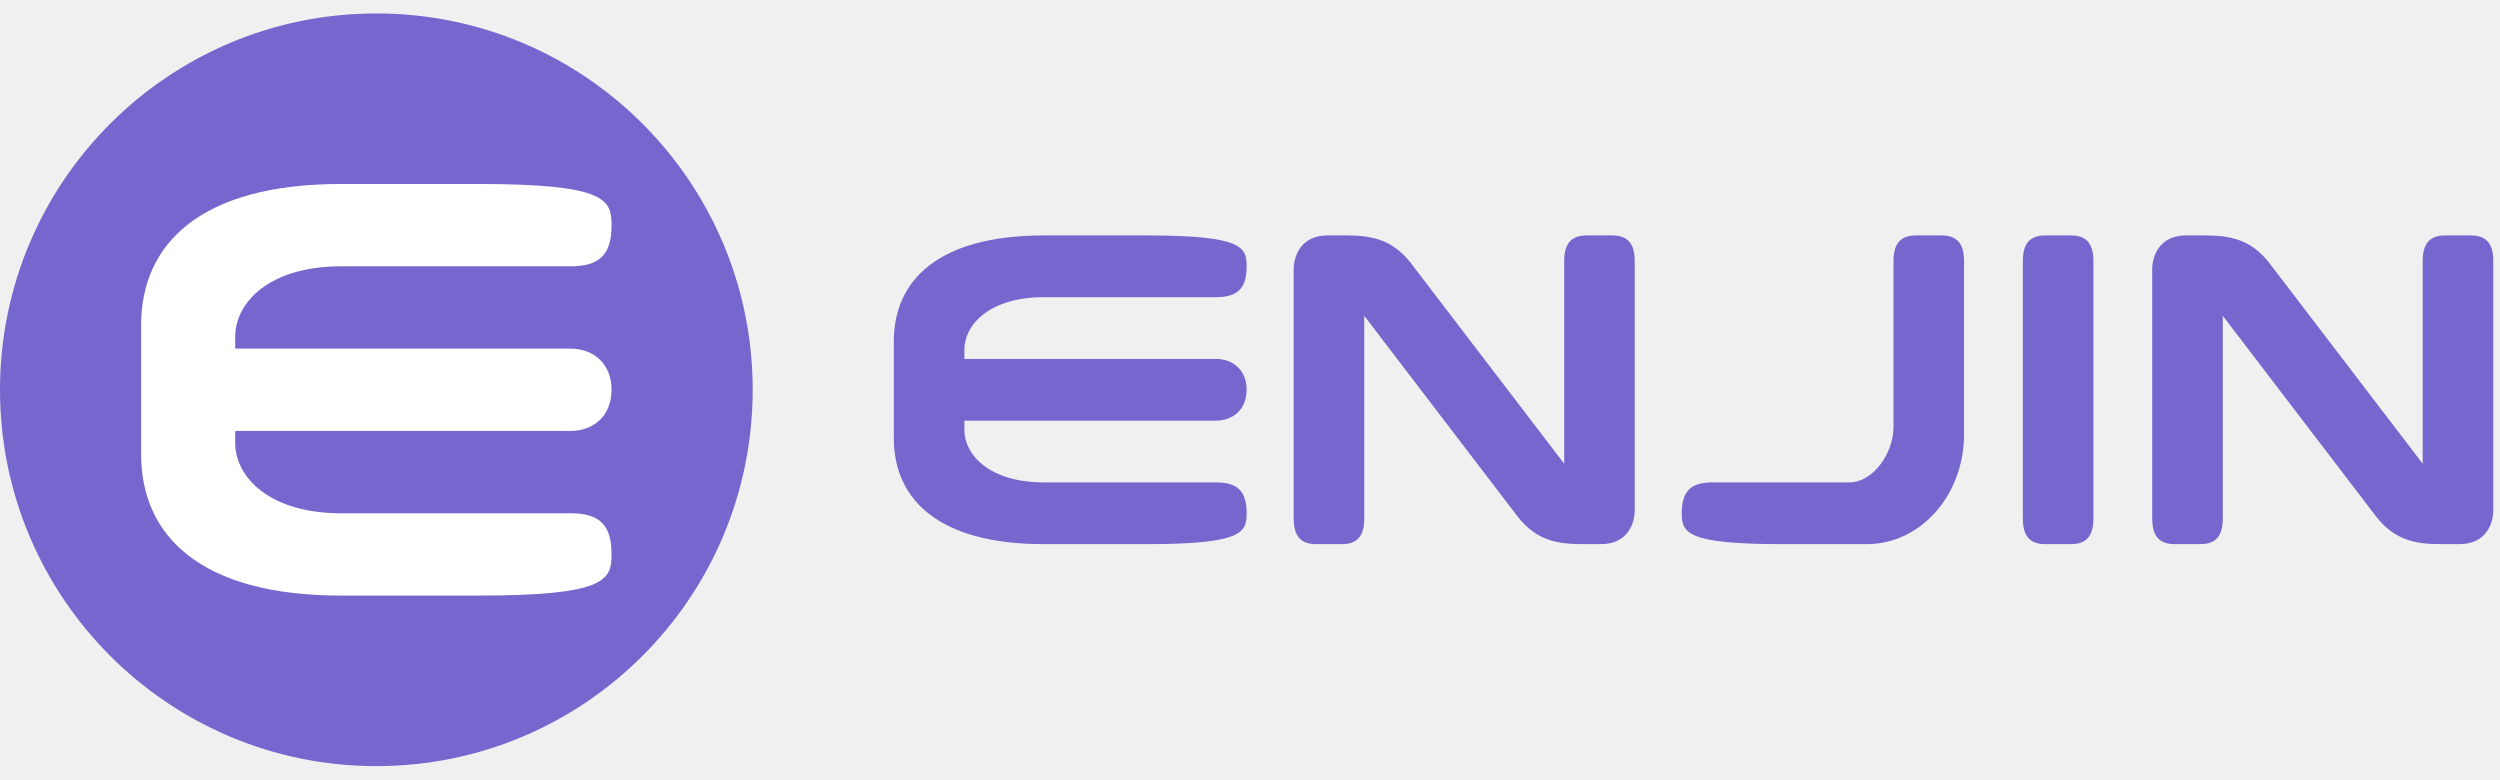
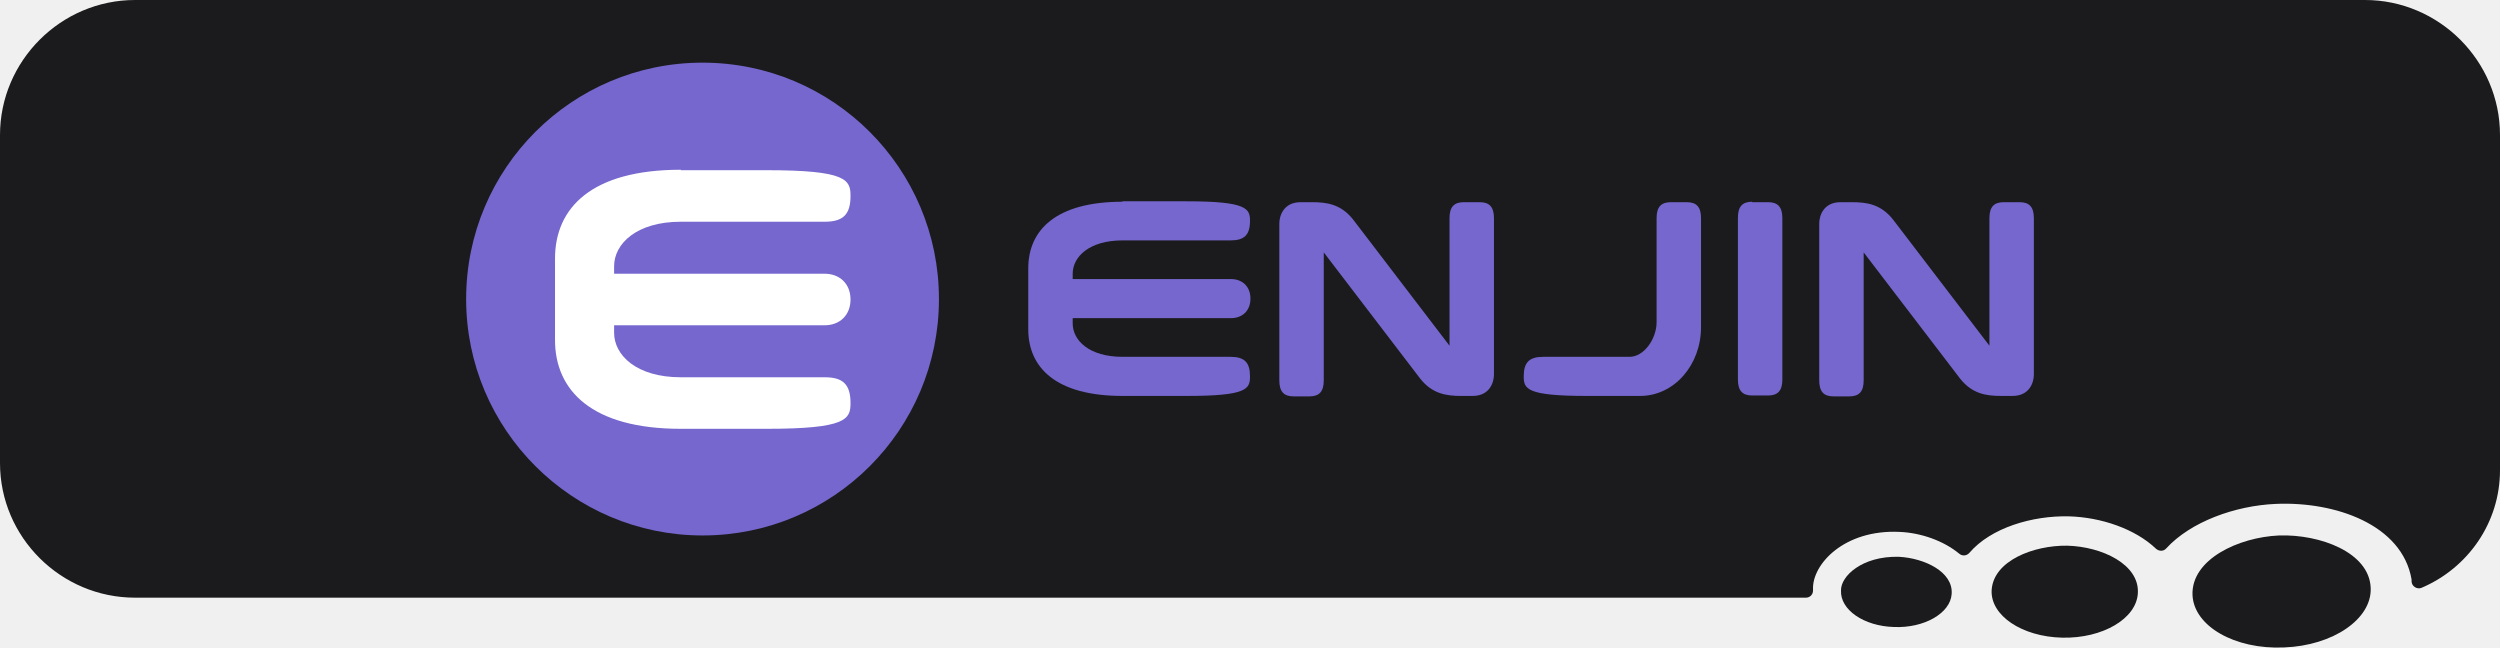
- <svg xmlns="http://www.w3.org/2000/svg" width="93" height="29" viewBox="0 0 93 29" fill="none">
-   <path d="M0 14.5C0 6.768 6.268 0.5 14 0.5C21.732 0.5 28 6.768 28 14.5C28 22.232 21.732 28.5 14 28.5C6.268 28.5 0 22.232 0 14.5Z" fill="#7567CE" />
-   <path d="M12.688 6.844C7.438 6.844 5.25 9.087 5.25 12.094V16.906C5.25 19.913 7.438 22.156 12.688 22.156H17.773C22.531 22.156 22.75 21.582 22.75 20.625C22.75 19.531 22.312 19.094 21.219 19.094H12.688C10.062 19.094 8.75 17.784 8.75 16.469V16.031H21.219C22.094 16.031 22.75 15.457 22.75 14.5C22.75 13.543 22.094 12.969 21.219 12.969H8.75V12.531C8.75 11.216 10.062 9.906 12.688 9.906H21.219C22.312 9.906 22.75 9.469 22.75 8.375C22.75 7.418 22.531 6.844 17.773 6.844H12.688Z" fill="white" />
-   <path d="M76.088 8.758C75.512 8.758 75.25 9.057 75.25 9.715V19.285C75.25 19.943 75.512 20.242 76.088 20.242H77.037C77.613 20.242 77.875 19.943 77.875 19.285V9.715C77.875 9.057 77.613 8.758 77.037 8.758H76.088Z" fill="#7567CE" />
-   <path d="M56.463 19.225C57.171 20.132 57.988 20.242 58.873 20.242H59.555C60.551 20.242 60.812 19.465 60.812 18.986V9.715C60.812 9.057 60.55 8.758 59.974 8.758H59.026C58.45 8.758 58.188 9.057 58.188 9.715V17.251L52.475 9.775C51.766 8.868 50.95 8.758 50.064 8.758H49.382C48.387 8.758 48.125 9.535 48.125 10.014V19.285C48.125 19.943 48.387 20.242 48.964 20.242H49.911C50.488 20.242 50.75 19.943 50.75 19.285V11.749L56.463 19.225Z" fill="#7567CE" />
-   <path d="M88.4 19.225C89.108 20.132 89.925 20.242 90.811 20.242H91.493C92.489 20.242 92.75 19.465 92.75 18.986V9.715C92.75 9.057 92.488 8.758 91.912 8.758H90.963C90.387 8.758 90.125 9.057 90.125 9.715V17.251L84.412 9.775C83.704 8.868 82.887 8.758 82.002 8.758H81.32C80.324 8.758 80.062 9.535 80.062 10.014V19.285C80.062 19.943 80.325 20.242 80.901 20.242H81.849C82.425 20.242 82.688 19.943 82.688 19.285V11.749L88.4 19.225Z" fill="#7567CE" />
-   <path d="M38.828 8.758C34.891 8.758 33.25 10.44 33.25 12.695V16.305C33.25 18.56 34.891 20.242 38.828 20.242H42.643C46.211 20.242 46.375 19.812 46.375 19.094C46.375 18.273 46.047 17.945 45.227 17.945H38.828C36.859 17.945 35.875 16.963 35.875 15.977V15.648H45.227C45.883 15.648 46.375 15.218 46.375 14.5C46.375 13.782 45.883 13.352 45.227 13.352H35.875V13.023C35.875 12.037 36.859 11.055 38.828 11.055H45.227C46.047 11.055 46.375 10.726 46.375 9.906C46.375 9.188 46.211 8.758 42.643 8.758H38.828Z" fill="#7567CE" />
-   <path d="M70.438 15.882V9.715C70.438 9.057 70.7 8.758 71.276 8.758H72.224C72.8 8.758 73.062 9.057 73.062 9.715V16.159C73.062 18.414 71.449 20.242 69.447 20.242H66.295C62.727 20.242 62.562 19.812 62.562 19.094C62.562 18.273 62.891 17.945 63.711 17.945H68.797C69.673 17.945 70.438 16.868 70.438 15.882Z" fill="#7567CE" />
+ <svg xmlns="http://www.w3.org/2000/svg" version="1.1" id="Layer_1" x="0px" y="0px" viewBox="0 0 562.6 145.8" style="enable-background:new 0 0 562.6 145.8;" xml:space="preserve">
+   <style type="text/css">
+ 	.st0{fill:#1B1B1D;}
+ 	.st1{fill-rule:evenodd;clip-rule:evenodd;fill:#1B1B1D;}
+ 	.st2{fill:#7567CE;}
+ 	.st3{fill:#FFFFFF;}
+ </style>
+   <g>
+     <g>
+       <path class="st0" d="M562.6,30.4v75.4c0,11.9-7.3,22.1-17.7,26.5c-1,0.4-2.2-0.4-2.2-1.5c0-0.2,0-0.3,0-0.4    c-2.1-12.3-17.1-17.6-30.6-17c-9.1,0.4-19.1,4-24.6,10c-0.6,0.7-1.6,0.7-2.3,0.1c-4.7-4.5-12.4-7.1-19.6-7.3    c-8.3-0.2-17.6,2.6-22.4,8.2c-0.6,0.7-1.6,0.8-2.3,0.2c-3.5-2.9-8.6-4.7-13.4-4.9c-12.5-0.6-19.7,7.3-19.5,12.9c0,0.1,0,0.2,0,0.3    c0,0.9-0.7,1.6-1.6,1.6h-376C13.7,134.5,0,120.9,0,104.2V30.4C0,13.7,13.7,0,30.4,0h501.8C548.9,0,562.6,13.7,562.6,30.4z" />
+       <g>
+         <path class="st1" d="M533.5,132.3c0.3,7-8.5,13-19.5,13.4c-11.1,0.5-20.3-4.8-20.6-11.8c-0.3-8,10.3-13,19.5-13.4     C522.1,120.2,533.2,124.3,533.5,132.3z" />
+         <path class="st1" d="M481.1,133.5c-0.3,5.7-7.9,10.2-17,10c-9.1-0.2-16.2-5-15.9-10.7c0.4-6.6,9.4-10.1,17-10     C473,123,481.5,127,481.1,133.5z" />
+         <path class="st1" d="M439.2,133.7c-0.3,4.3-6.2,7.7-13,7.4c-6.8-0.2-12.1-3.9-11.9-8.2c-0.1-3.2,4.7-7.8,13-7.6     C433.1,125.6,439.6,128.7,439.2,133.7z" />
+       </g>
+     </g>
+     <g>
+       <path class="st2" d="M104.9,67.3c0-29.4,23.8-53.2,53.2-53.2c29.4,0,53.2,23.8,53.2,53.2c0,29.4-23.8,53.2-53.2,53.2    C128.8,120.5,104.9,96.7,104.9,67.3z" />
+       <path class="st3" d="M153.2,38.2c-20,0-28.3,8.5-28.3,20v18.3c0,11.4,8.3,20,28.3,20h19.3c18.1,0,18.9-2.2,18.9-5.8    c0-4.2-1.7-5.8-5.8-5.8h-32.4c-10,0-15-5-15-10v-1.7h47.4c3.3,0,5.8-2.2,5.8-5.8c0-3.6-2.5-5.8-5.8-5.8h-47.4v-1.7c0-5,5-10,15-10    h32.4c4.2,0,5.8-1.7,5.8-5.8c0-3.6-0.8-5.8-18.9-5.8H153.2z" />
+       <path class="st2" d="M394.3,45.4c-2.2,0-3.2,1.1-3.2,3.6v36.4c0,2.5,1,3.6,3.2,3.6h3.6c2.2,0,3.2-1.1,3.2-3.6V49.1    c0-2.5-1-3.6-3.2-3.6H394.3z" />
+       <path class="st2" d="M319.6,85.2c2.7,3.4,5.8,3.9,9.2,3.9h2.6c3.8,0,4.8-3,4.8-4.8V49.1c0-2.5-1-3.6-3.2-3.6h-3.6    c-2.2,0-3.2,1.1-3.2,3.6v28.7l-21.7-28.4c-2.7-3.4-5.8-3.9-9.2-3.9h-2.6c-3.8,0-4.8,3-4.8,4.8v35.3c0,2.5,1,3.6,3.2,3.6h3.6    c2.2,0,3.2-1.1,3.2-3.6V56.8L319.6,85.2z" />
+       <path class="st2" d="M441.1,85.2c2.7,3.4,5.8,3.9,9.2,3.9h2.6c3.8,0,4.8-3,4.8-4.8V49.1c0-2.5-1-3.6-3.2-3.6h-3.6    c-2.2,0-3.2,1.1-3.2,3.6v28.7l-21.7-28.4c-2.7-3.4-5.8-3.9-9.2-3.9h-2.6c-3.8,0-4.8,3-4.8,4.8v35.3c0,2.5,1,3.6,3.2,3.6h3.6    c2.2,0,3.2-1.1,3.2-3.6V56.8L441.1,85.2z" />
+       <path class="st2" d="M252.6,45.4c-15,0-21.2,6.4-21.2,15v13.7c0,8.6,6.2,15,21.2,15h14.5c13.6,0,14.2-1.6,14.2-4.4    c0-3.1-1.2-4.4-4.4-4.4h-24.3c-7.5,0-11.2-3.7-11.2-7.5v-1.2h35.6c2.5,0,4.4-1.6,4.4-4.4s-1.9-4.4-4.4-4.4h-35.6v-1.2    c0-3.8,3.7-7.5,11.2-7.5h24.3c3.1,0,4.4-1.2,4.4-4.4c0-2.7-0.6-4.4-14.2-4.4H252.6z" />
+       <path class="st2" d="M372.8,72.5V49.1c0-2.5,1-3.6,3.2-3.6h3.6c2.2,0,3.2,1.1,3.2,3.6v24.5c0,8.6-6.1,15.5-13.7,15.5h-12    c-13.6,0-14.2-1.6-14.2-4.4c0-3.1,1.2-4.4,4.4-4.4h19.3C369.9,80.4,372.8,76.3,372.8,72.5z" />
+     </g>
+   </g>
</svg>
